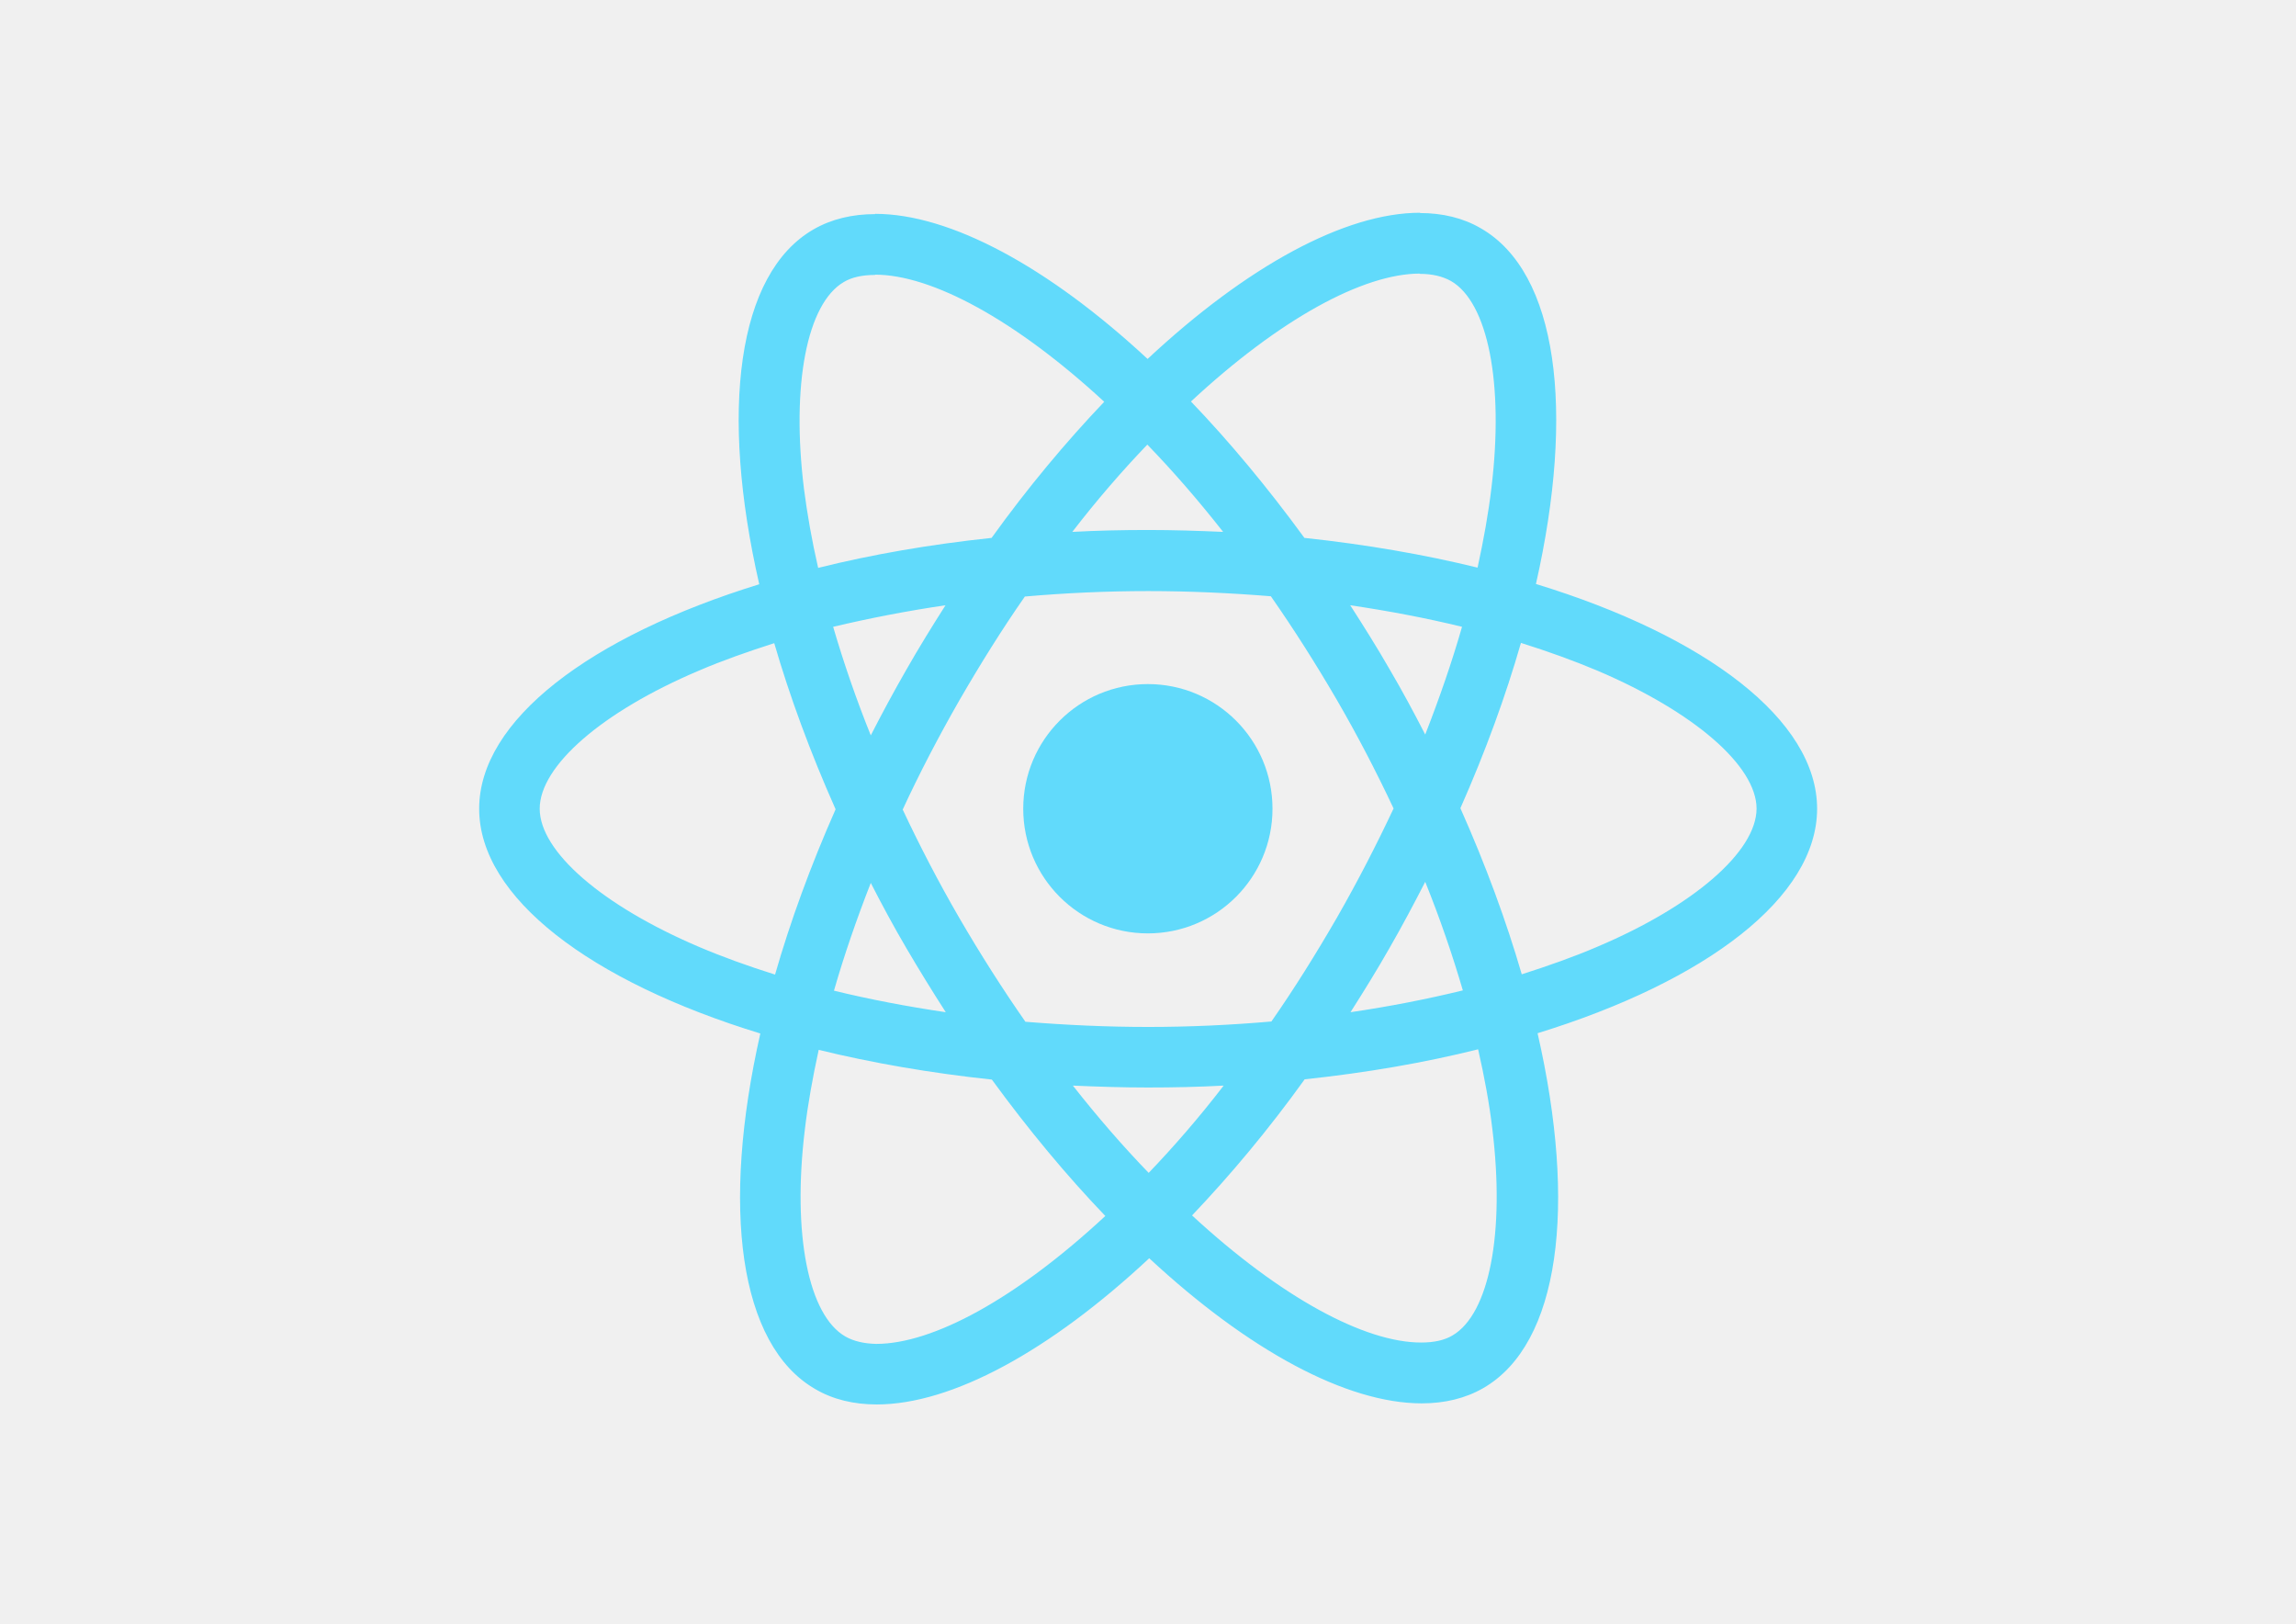
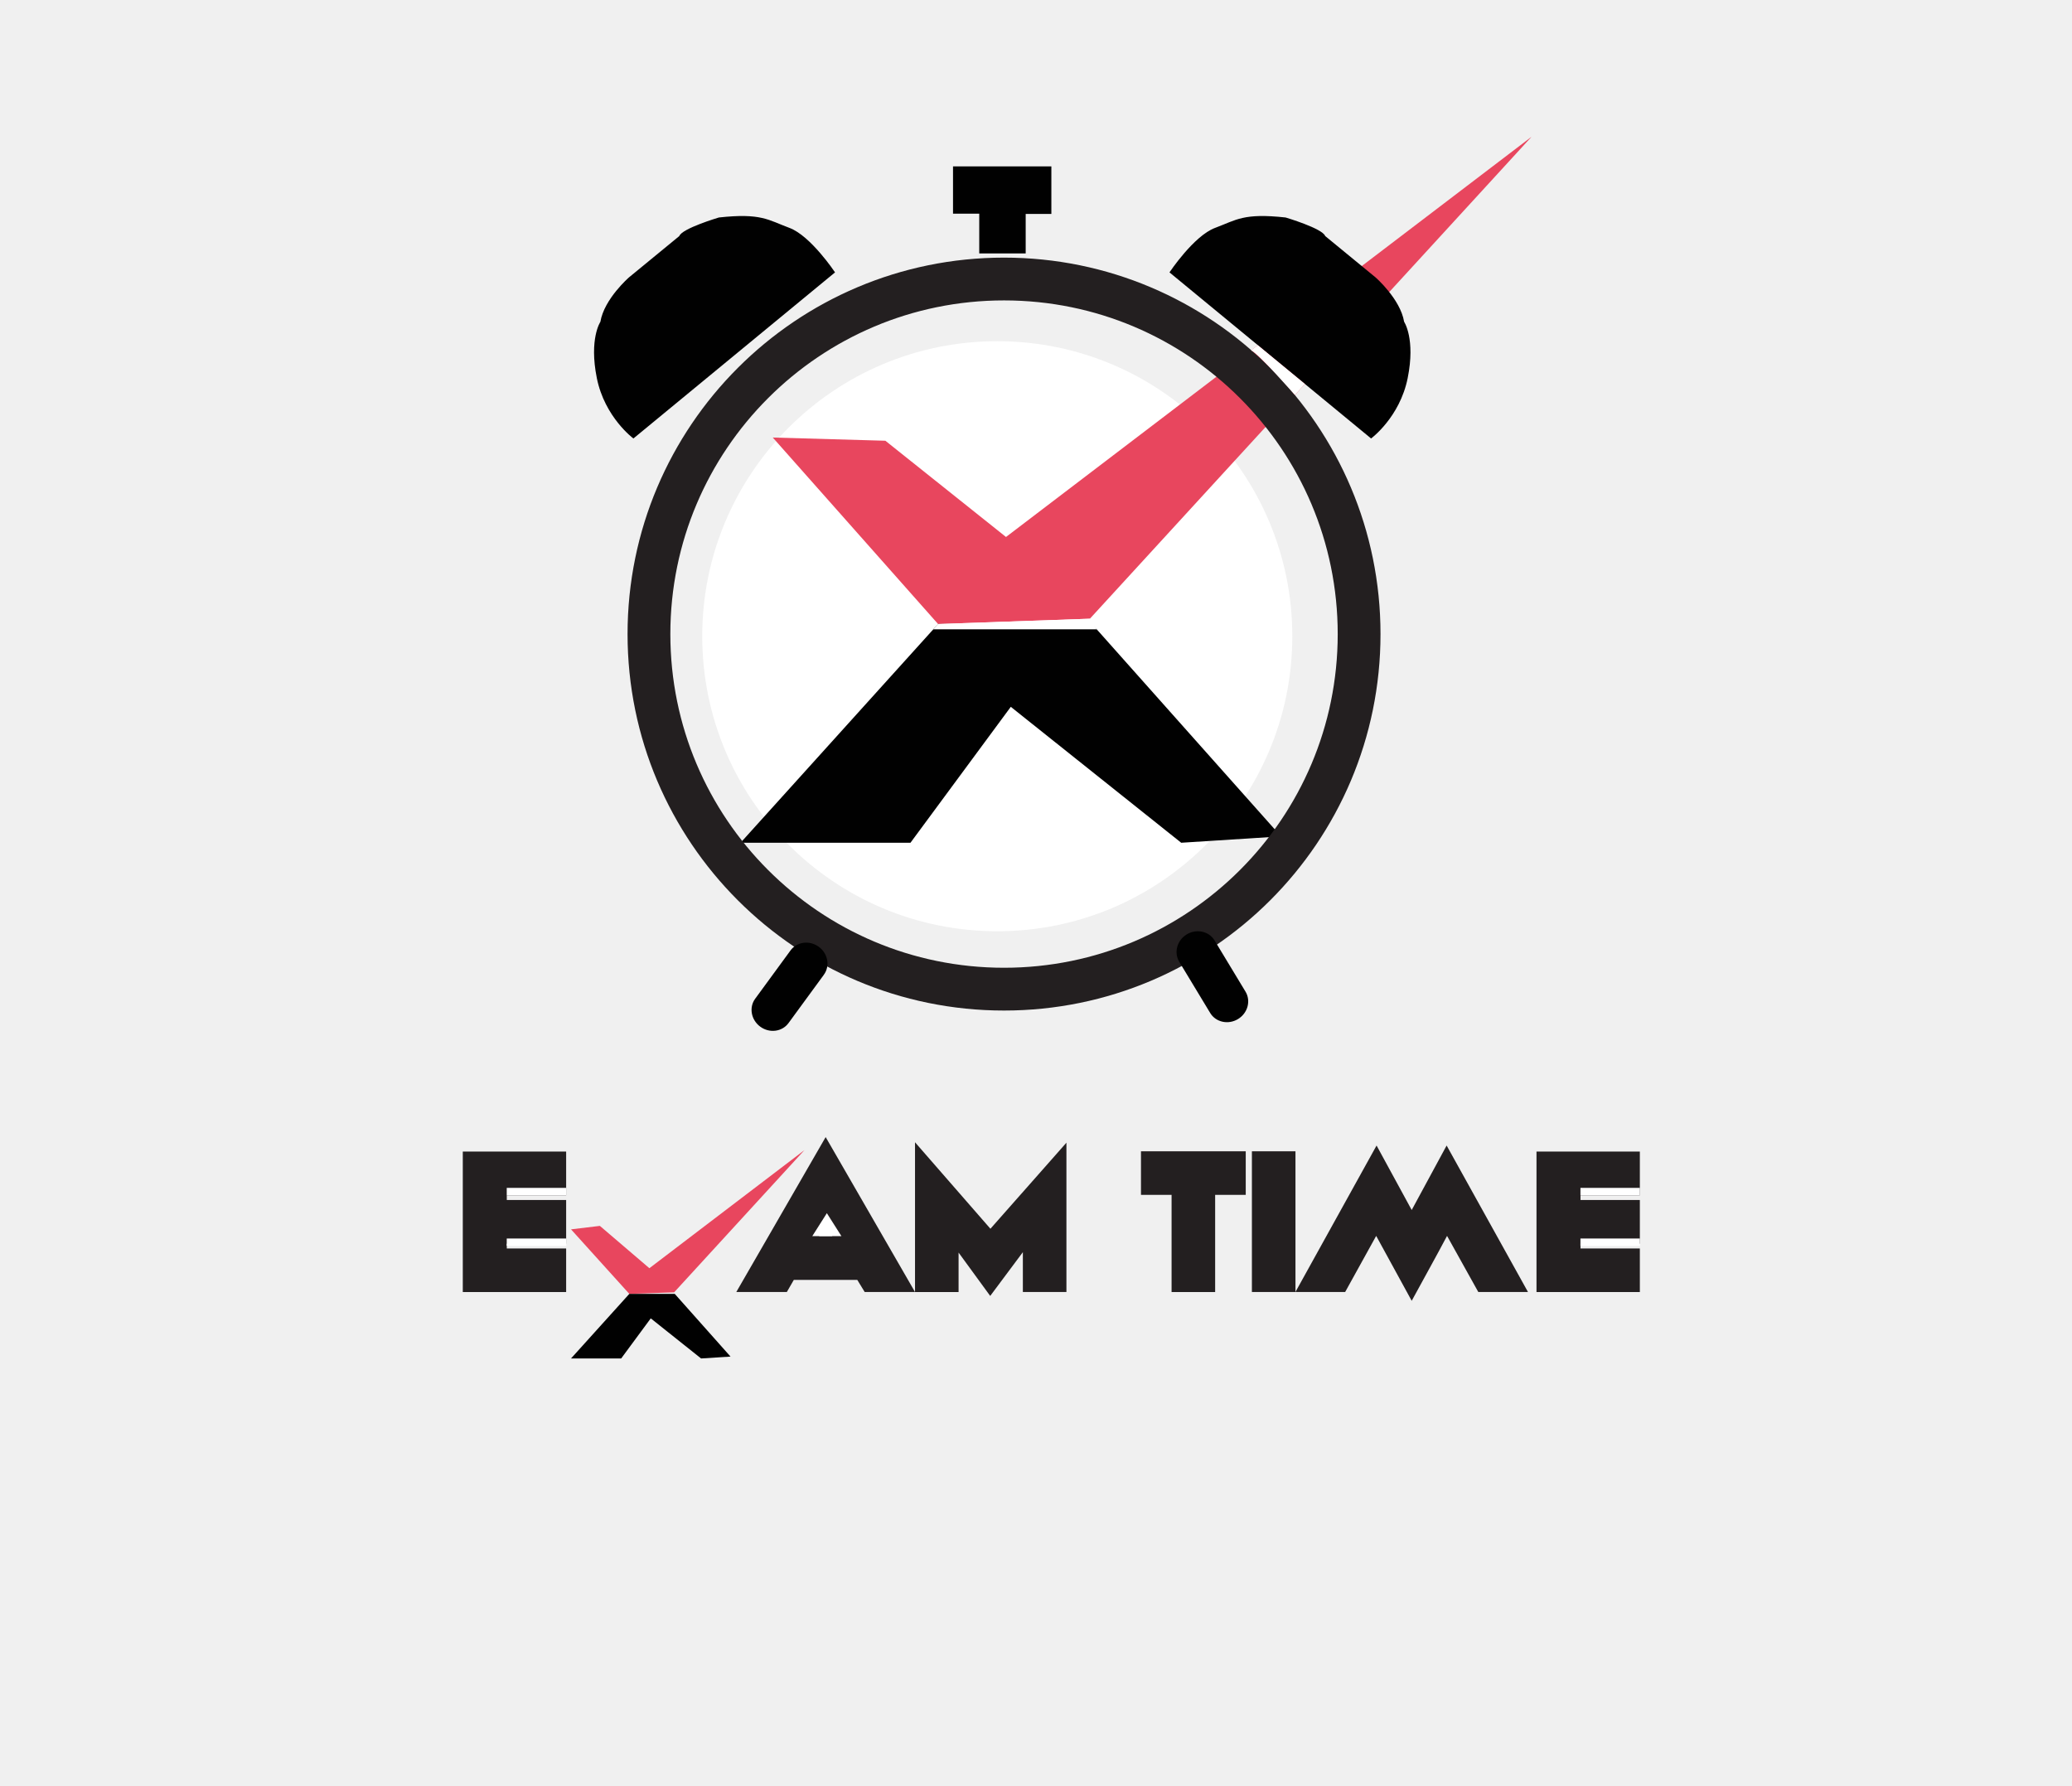
- <svg xmlns="http://www.w3.org/2000/svg" viewBox="0 0 841.9 595.3">
-   <g fill="#61DAFB">
-     <path d="M666.3 296.5c0-32.5-40.7-63.3-103.1-82.4 14.4-63.6 8-114.2-20.2-130.4-6.5-3.8-14.1-5.6-22.4-5.6v22.3c4.6 0 8.3.9 11.4 2.6 13.6 7.8 19.5 37.5 14.9 75.7-1.1 9.4-2.9 19.3-5.1 29.4-19.6-4.8-41-8.5-63.5-10.9-13.5-18.5-27.5-35.3-41.6-50 32.6-30.3 63.2-46.9 84-46.9V78c-27.5 0-63.5 19.6-99.9 53.6-36.4-33.8-72.4-53.2-99.9-53.2v22.3c20.7 0 51.4 16.5 84 46.6-14 14.7-28 31.4-41.3 49.9-22.6 2.4-44 6.1-63.6 11-2.3-10-4-19.7-5.2-29-4.7-38.2 1.1-67.9 14.6-75.8 3-1.8 6.9-2.6 11.5-2.6V78.5c-8.4 0-16 1.8-22.6 5.6-28.1 16.2-34.4 66.7-19.9 130.1-62.2 19.2-102.7 49.9-102.7 82.3 0 32.5 40.7 63.3 103.1 82.4-14.4 63.6-8 114.2 20.2 130.4 6.5 3.8 14.1 5.6 22.5 5.6 27.5 0 63.5-19.6 99.9-53.6 36.4 33.8 72.4 53.2 99.9 53.2 8.4 0 16-1.8 22.6-5.6 28.1-16.2 34.4-66.7 19.9-130.1 62-19.1 102.5-49.9 102.5-82.3zm-130.2-66.7c-3.7 12.9-8.3 26.2-13.5 39.5-4.1-8-8.4-16-13.1-24-4.6-8-9.5-15.8-14.4-23.4 14.2 2.1 27.9 4.7 41 7.9zm-45.8 106.5c-7.8 13.5-15.8 26.3-24.1 38.2-14.9 1.3-30 2-45.2 2-15.1 0-30.2-.7-45-1.9-8.3-11.9-16.4-24.6-24.2-38-7.6-13.1-14.5-26.4-20.8-39.8 6.2-13.4 13.2-26.8 20.7-39.9 7.8-13.5 15.8-26.3 24.1-38.2 14.9-1.3 30-2 45.2-2 15.1 0 30.2.7 45 1.9 8.3 11.9 16.4 24.6 24.2 38 7.6 13.1 14.5 26.4 20.8 39.8-6.3 13.4-13.2 26.8-20.7 39.9zm32.3-13c5.4 13.4 10 26.8 13.8 39.8-13.1 3.2-26.9 5.9-41.2 8 4.9-7.7 9.8-15.6 14.4-23.7 4.6-8 8.9-16.1 13-24.1zM421.2 430c-9.3-9.6-18.6-20.3-27.8-32 9 .4 18.2.7 27.5.7 9.4 0 18.7-.2 27.8-.7-9 11.7-18.3 22.4-27.5 32zm-74.4-58.9c-14.2-2.1-27.9-4.7-41-7.9 3.7-12.9 8.3-26.2 13.5-39.5 4.1 8 8.4 16 13.1 24 4.7 8 9.5 15.8 14.4 23.4zM420.7 163c9.3 9.6 18.6 20.3 27.8 32-9-.4-18.2-.7-27.5-.7-9.4 0-18.7.2-27.8.7 9-11.7 18.3-22.4 27.5-32zm-74 58.9c-4.9 7.7-9.8 15.6-14.4 23.7-4.6 8-8.9 16-13 24-5.4-13.4-10-26.8-13.8-39.8 13.1-3.1 26.9-5.8 41.2-7.9zm-90.5 125.2c-35.4-15.1-58.3-34.9-58.3-50.6 0-15.7 22.9-35.6 58.3-50.6 8.6-3.7 18-7 27.7-10.1 5.7 19.6 13.2 40 22.5 60.9-9.2 20.8-16.6 41.1-22.2 60.6-9.9-3.1-19.3-6.5-28-10.2zM310 490c-13.6-7.8-19.5-37.5-14.9-75.7 1.1-9.4 2.9-19.3 5.1-29.4 19.6 4.8 41 8.5 63.5 10.9 13.5 18.5 27.5 35.3 41.6 50-32.6 30.3-63.2 46.9-84 46.9-4.5-.1-8.3-1-11.3-2.7zm237.2-76.2c4.7 38.2-1.1 67.9-14.6 75.8-3 1.8-6.9 2.6-11.5 2.6-20.7 0-51.4-16.5-84-46.6 14-14.7 28-31.4 41.3-49.9 22.6-2.4 44-6.1 63.6-11 2.3 10.1 4.1 19.8 5.2 29.1zm38.5-66.7c-8.6 3.7-18 7-27.7 10.1-5.7-19.6-13.2-40-22.5-60.9 9.2-20.8 16.6-41.1 22.2-60.6 9.9 3.1 19.3 6.5 28.1 10.2 35.4 15.1 58.3 34.9 58.3 50.6-.1 15.7-23 35.6-58.4 50.6zM320.8 78.4z" />
-     <circle cx="420.9" cy="296.5" r="45.7" />
-     <path d="M520.5 78.1z" />
+ <svg xmlns="http://www.w3.org/2000/svg" viewBox="0 0 484.16 417.26">
+   <defs>
+     <style>.e{fill:#fff;}.f{fill:none;stroke:#231f20;stroke-miterlimit:10;stroke-width:10px;}.g{fill:#e8465e;}.h{fill:#231f20;}.i{fill:#010101;}</style>
+   </defs>
+   <g id="a">
+     <path class="h" d="M118.42,291.74h13.87v10.18h-24.15v-32.83h24.15v10.22h-13.87v1.1h13.87v10.22h-13.87v1.1Z" />
+     <path class="h" d="M202.05,301.91l-1.73-2.83h-14.83l-1.63,2.83h-11.81l20.88-36.2,20.88,36.2h-11.76Zm-7.58-13.06l-1.54-2.69-1.54,2.69h3.07Z" />
+     <path class="h" d="M249.19,301.91h-10.18v-9.31l-7.63,10.23-7.39-10.13v9.22h-10.18v-35l17.62,20.21,17.76-20.11v34.9Z" />
+     <path class="h" d="M291.09,279.21h-7.15v22.71h-10.18v-22.71h-7.15v-10.18h24.48v10.18Z" />
+     <path class="h" d="M302.71,301.91h-10.18v-32.88h10.18v32.88Z" />
+     <path class="h" d="M357.05,301.91h-11.62l-7.3-13.11c-1.34,2.54-2.74,5.09-4.13,7.63l-4.13,7.54-8.3-15.17-7.25,13.11h-11.62l18.96-34.23,8.21,15.07,8.16-15.07,19.01,34.23Z" />
+     <rect class="e" x="118.41" y="277.58" width="13.89" height="1.72" />
+     <rect class="e" x="118.41" y="289.41" width="13.89" height="1.72" />
+     <path class="h" d="M369.31,291.74h13.87v10.18h-24.15v-32.83h24.15v10.22h-13.87v1.1h13.87v10.22h-13.87v1.1Z" />
+     <rect class="e" x="369.3" y="277.58" width="13.89" height="1.72" />
+     <rect class="e" x="369.3" y="289.41" width="13.89" height="1.72" />
+     <polygon class="e" points="189.81 288.85 196.61 288.85 193.21 283.49 189.81 288.85" />
+     <g>
+       <polygon class="g" points="133.43 287.27 140.17 286.46 151.74 296.35 187.98 268.75 157.52 301.99 147.05 302.35 133.43 287.27" />
+       <polygon class="i" points="133.43 317.44 147.05 302.35 157.67 302.35 170.7 317 163.82 317.44 152.06 308.07 145.15 317.44 133.43 317.44" />
+     </g>
+     <g>
+       <circle class="e" cx="233.03" cy="148.67" r="68.94" />
+       <g>
+         <polygon class="g" points="180.57 102.24 206.88 102.99 235.07 125.48 292.33 81.87 357.88 31.95 254.67 144.58 219.2 145.82 180.57 102.24" />
+         <polygon class="i" points="173.05 196.93 219.2 145.82 255.17 145.82 299.33 195.44 276.01 196.93 236.19 165.17 212.75 196.93 173.05 196.93" />
+       </g>
+       <path class="i" d="M148.01,102.46l47.11-38.81s-5.68-8.55-10.66-10.4-6.57-3.51-16.47-2.43c0,0-8.62,2.55-9.26,4.34l-11.74,9.64s-5.81,5.04-6.7,10.4c0,0-2.68,3.96-.83,13.15s8.55,14.11,8.55,14.11Z" />
+       <path class="i" d="M320.38,102.46l-47.11-38.81s5.68-8.55,10.66-10.4,6.57-3.51,16.47-2.43c0,0,8.62,2.55,9.26,4.34l11.74,9.64s5.81,5.04,6.7,10.4c0,0,2.68,3.96,.83,13.15-1.85,9.19-8.55,14.11-8.55,14.11Z" />
+       <polygon class="i" points="239.67 59.22 239.67 50.48 239.67 49.99 245.67 49.99 245.67 38.88 222.69 38.88 222.69 49.93 228.82 49.93 228.82 59.22 239.67 59.22" />
+       <circle class="f" cx="234.61" cy="148.17" r="82.97" />
+       <path class="i" d="M192.51,227.78l-8.27,11.3c-1.49,2.03-4.44,2.41-6.59,.83s-2.68-4.5-1.19-6.53l8.27-11.3c1.49-2.03,4.44-2.41,6.59-.84s2.68,4.5,1.19,6.53Z" />
+       <path class="i" d="M283.8,219.75l7.24,11.98c1.3,2.16,.51,5.02-1.76,6.4s-5.18,.75-6.49-1.41l-7.24-11.98c-1.3-2.16-.51-5.03,1.76-6.4s5.18-.75,6.49,1.41Z" />
+       <path class="e" d="M293.92,80.66l11.01,9.07-2.36,2.57s-8.59-9.83-10.25-10.43l1.59-1.21Z" />
+       <polygon class="e" points="219.15 145.82 254.67 144.58 256.28 147.06 218.07 147.06 219.15 145.82" />
+     </g>
  </g>
+   <g id="b" />
+   <g id="c" />
+   <g id="d" />
</svg>
